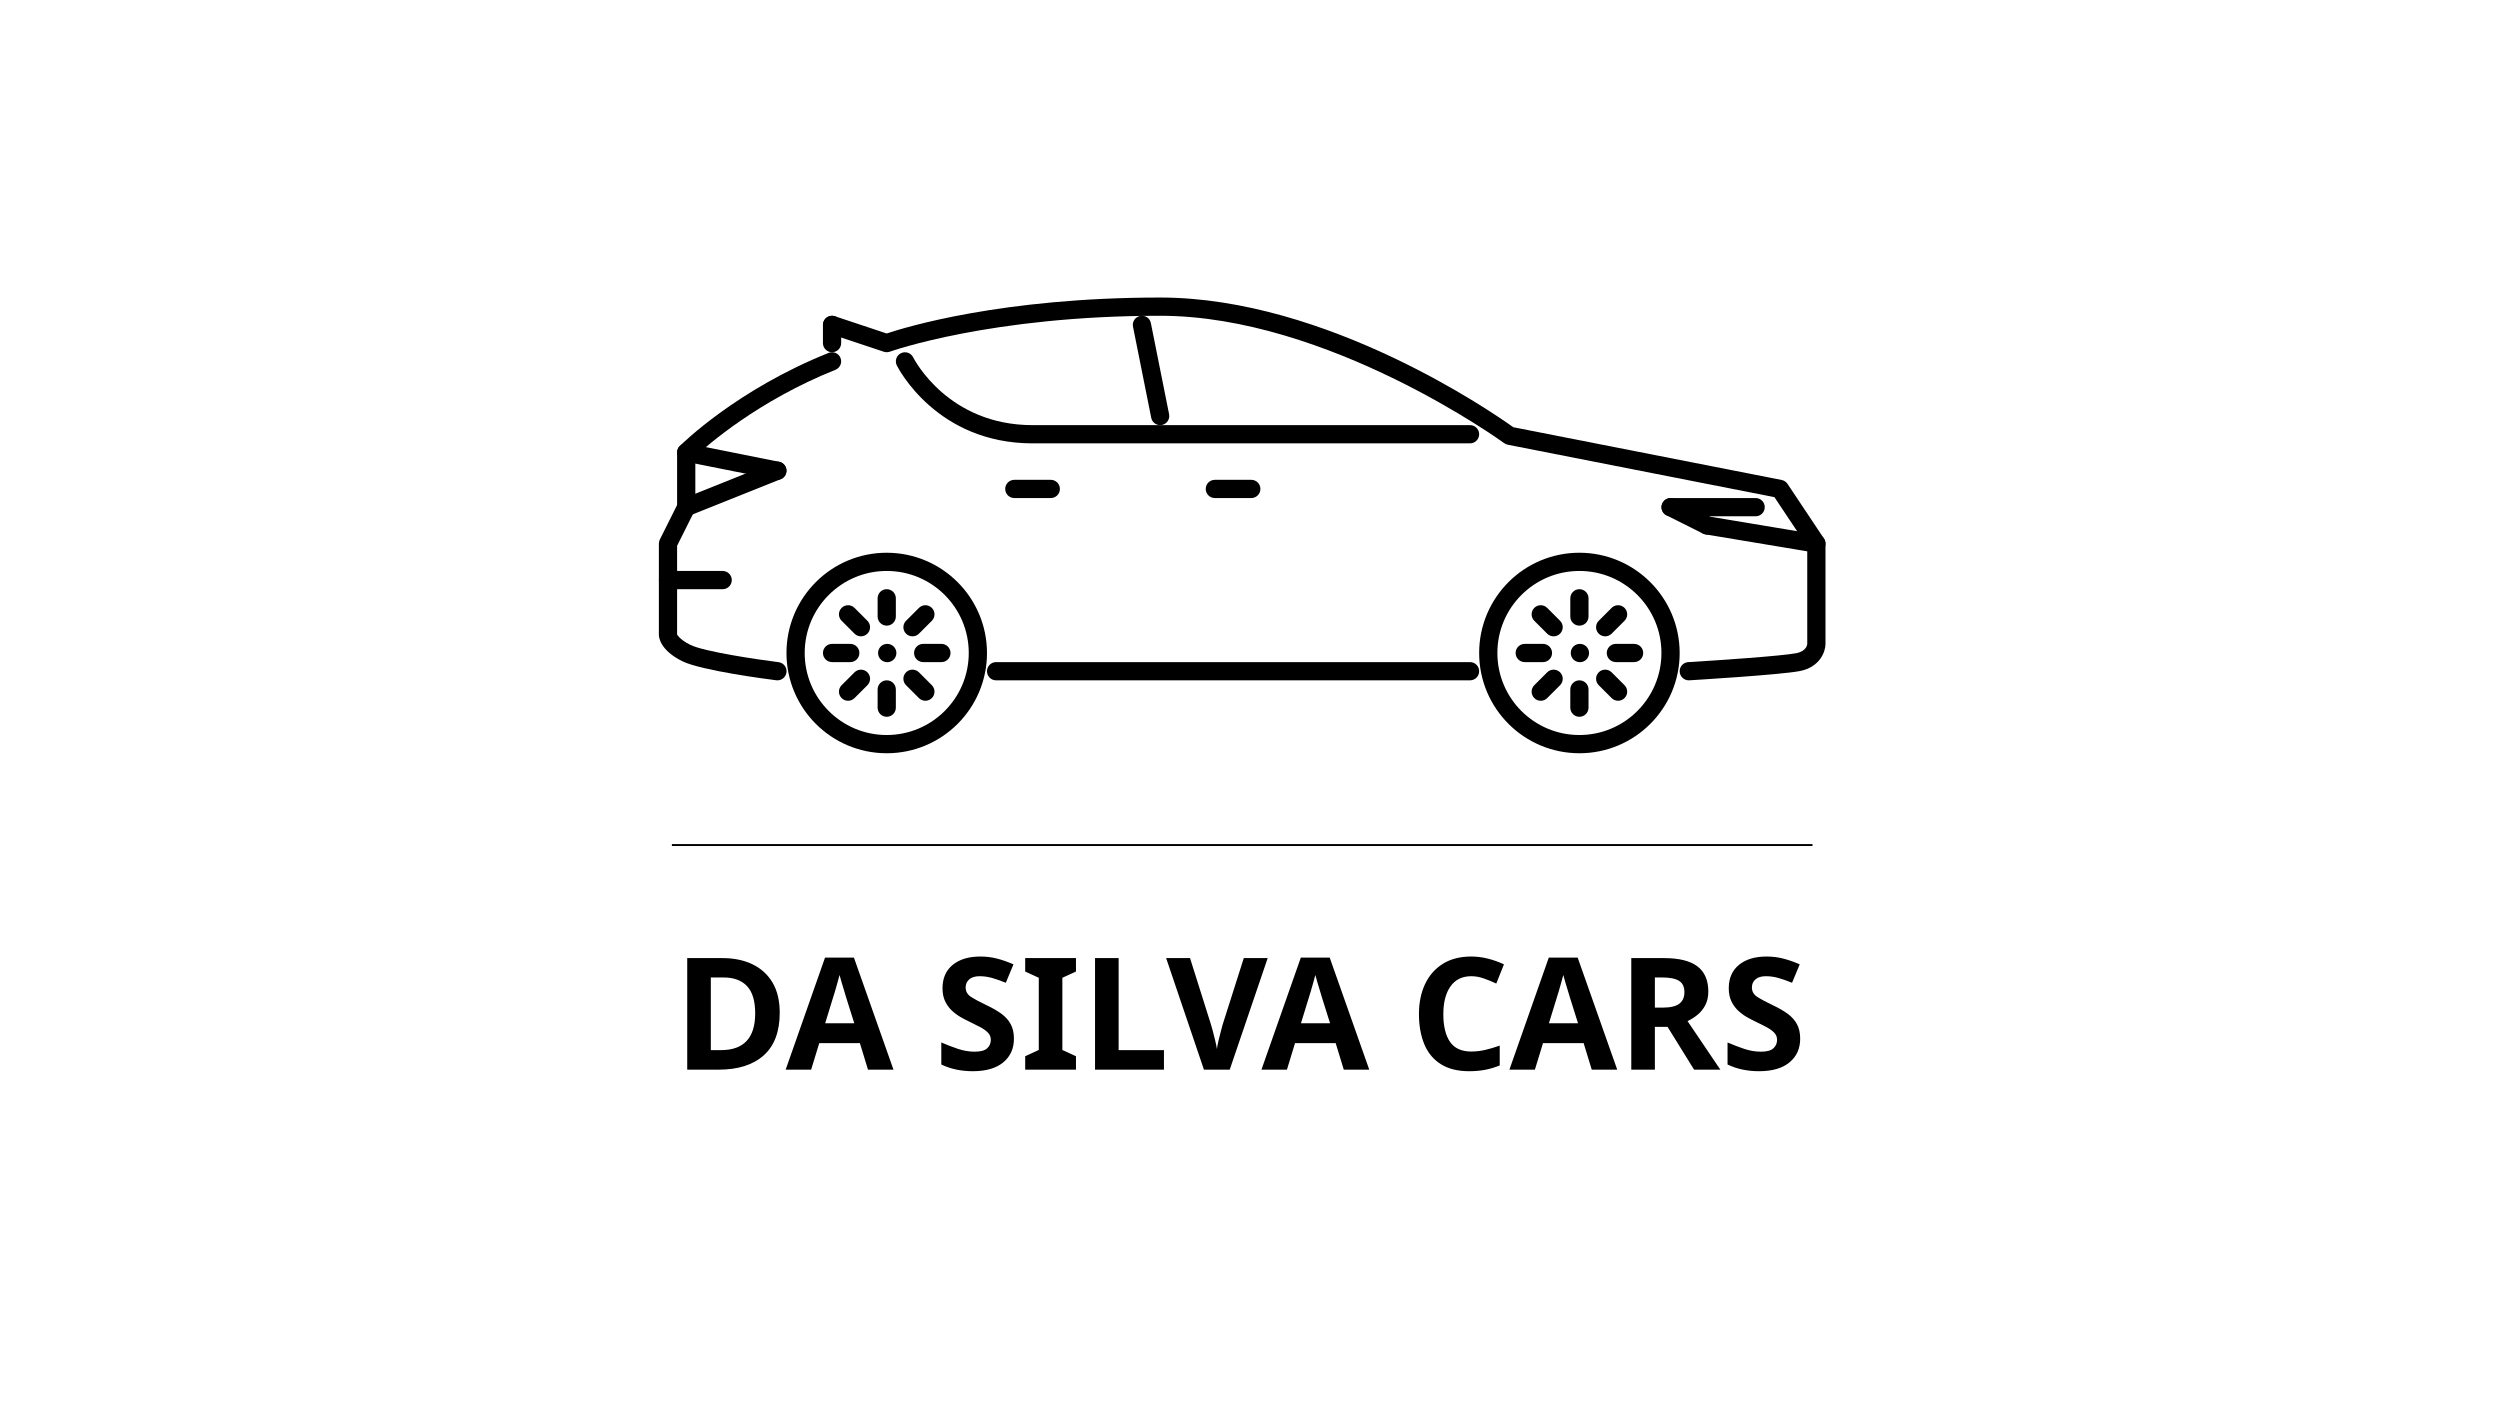
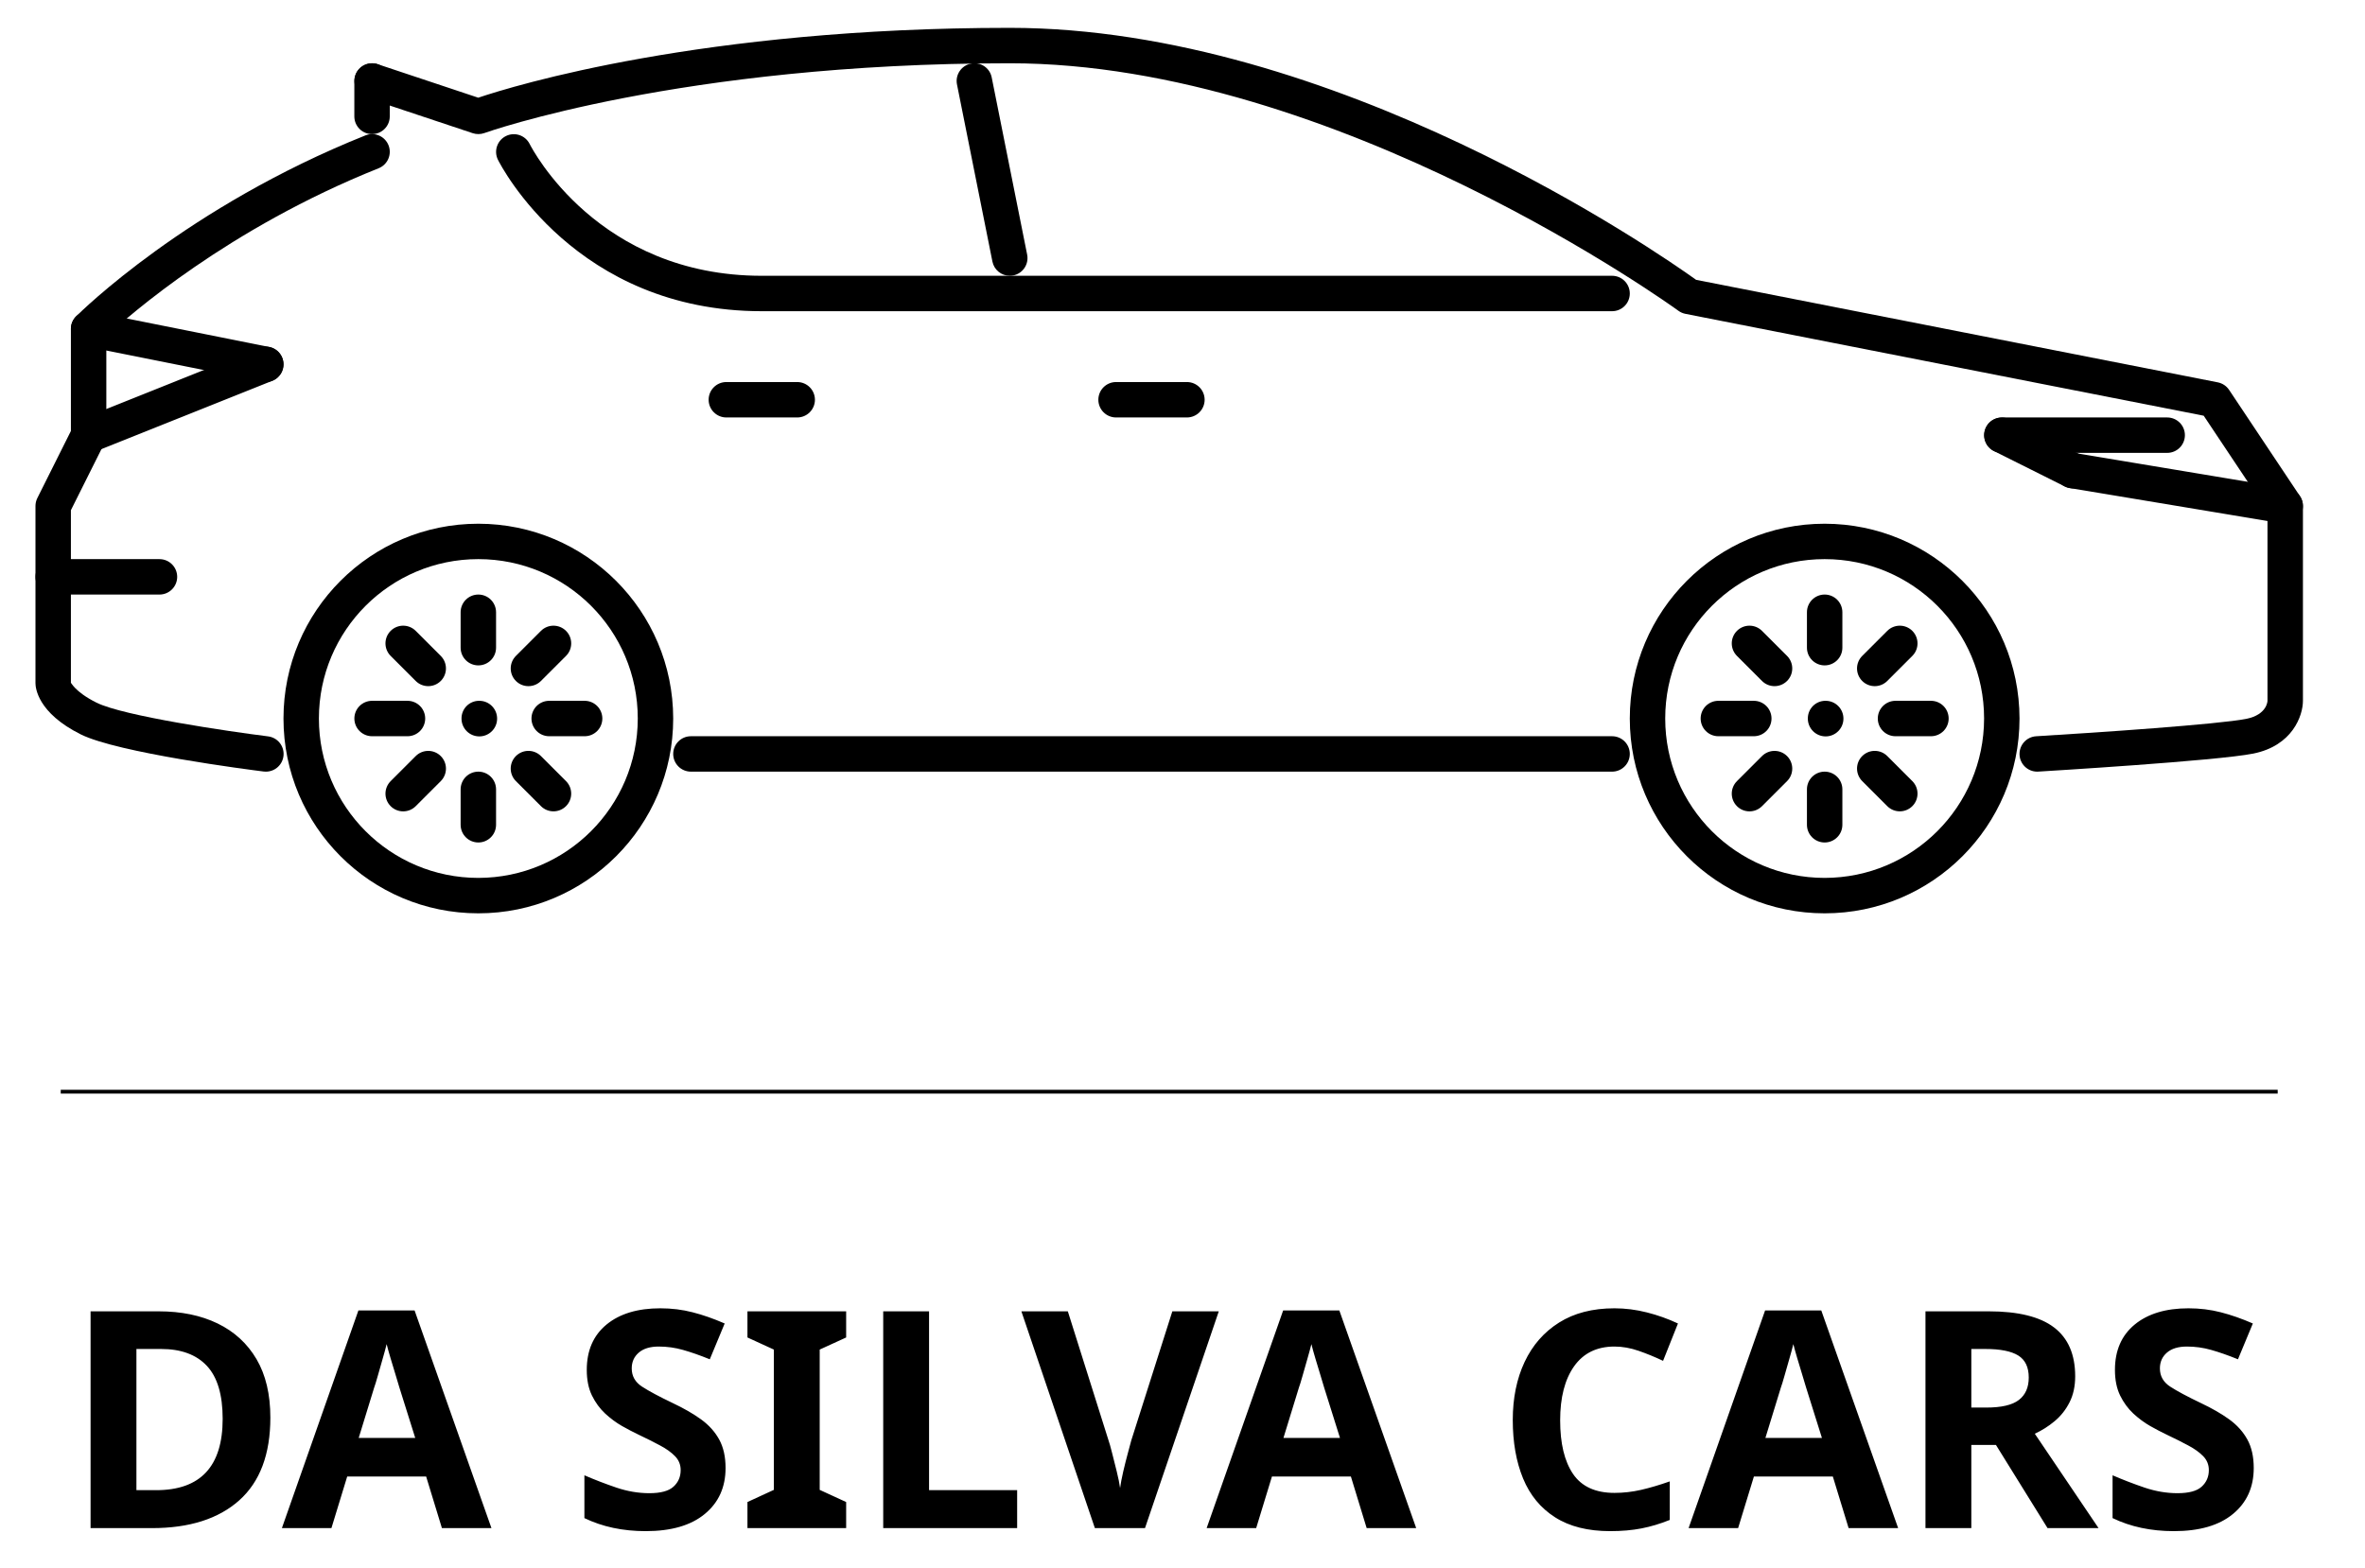
- <svg xmlns="http://www.w3.org/2000/svg" width="1280" height="720" viewBox="0 0 1280 720">
+ <svg xmlns="http://www.w3.org/2000/svg" width="623" height="413" viewBox="0 0 623 413">
  <defs>
    <clipPath id="clip-Custom_Size_1">
-       <rect width="1280" height="720" />
+       <rect width="623" height="413" />
    </clipPath>
  </defs>
  <g id="Custom_Size_1" data-name="Custom Size – 1" clip-path="url(#clip-Custom_Size_1)">
-     <text id="DA_SILVA_CARS" data-name="DA SILVA CARS" transform="translate(344.656 547.664)" font-size="80" font-family="JosefinSans-Bold, Josefin Sans" font-weight="700">
+     <text id="DA_SILVA_CARS" data-name="DA SILVA CARS" transform="translate(16.656 402.664)" font-size="80" font-family="JosefinSans-Bold, Josefin Sans" font-weight="700">
      <tspan x="0" y="0">DA SILVA CARS</tspan>
    </text>
-     <line id="Line_1" data-name="Line 1" x2="584" transform="translate(344 432.664)" fill="none" stroke="#000" stroke-width="1" />
-     <g id="car" transform="translate(337.344 -3.626)">
+     <line id="Line_1" data-name="Line 1" x2="584" transform="translate(16 287.664)" fill="none" stroke="#000" stroke-width="1" />
+     <g id="car" transform="translate(9.344 -148.626)">
      <g id="Group_2" data-name="Group 2" transform="translate(83.998 155.962)">
        <g id="Group_1" data-name="Group 1">
          <path id="Path_1" data-name="Path 1" d="M584.514,279.369l-18.666-28a4.677,4.677,0,0,0-2.98-1.991L425.444,222.364c-9.99-7.164-95.208-66.4-180.8-66.4-81.034,0-130.625,15.248-140.022,18.405l-26.5-8.831a4.665,4.665,0,0,0-2.953,8.85l28,9.334a4.723,4.723,0,0,0,3.068-.036c.51-.187,51.737-18.388,138.4-18.388,86.065,0,175.247,64.561,176.132,65.213a4.738,4.738,0,0,0,1.86.816l136.522,26.841,16.806,25.206V333.29c0,.036-.064,3.645-5.587,4.757-7.126,1.422-39.327,3.629-55.359,4.586a4.667,4.667,0,0,0,.282,9.325,2.415,2.415,0,0,0,.285-.012c1.913-.118,47.093-2.834,56.635-4.749,10.345-2.077,13.079-10.007,13.079-13.908V281.958A4.668,4.668,0,0,0,584.514,279.369Z" transform="translate(-71.984 -155.962)" />
        </g>
      </g>
      <g id="Group_4" data-name="Group 4" transform="translate(0 183.959)">
        <g id="Group_3" data-name="Group 3">
          <path id="Path_2" data-name="Path 2" d="M93,182.894a4.663,4.663,0,0,0-6.066-2.6C39.916,199.1,11.872,226.82,10.7,227.992a4.665,4.665,0,0,0-1.368,3.3v26.9L.492,275.868A4.677,4.677,0,0,0,0,277.956V324.62c0,1.258.574,7.849,11.918,13.508,9.761,4.866,44.263,9.3,48.168,9.789.2.018.392.036.583.036a4.666,4.666,0,0,0,.574-9.3c-10.163-1.275-38.089-5.351-45.161-8.878-5.874-2.934-6.726-5.451-6.749-5.2V279.06l8.842-17.682a4.692,4.692,0,0,0,.491-2.088v-26c6.089-5.655,32.142-28.5,71.729-44.332A4.668,4.668,0,0,0,93,182.894Z" transform="translate(0 -179.955)" />
        </g>
      </g>
      <g id="Group_6" data-name="Group 6" transform="translate(167.994 342.625)">
        <g id="Group_5" data-name="Group 5">
          <path id="Path_3" data-name="Path 3" d="M391.29,315.927H148.632a4.666,4.666,0,1,0,0,9.333H391.29a4.666,4.666,0,1,0,0-9.333Z" transform="translate(-143.966 -315.927)" />
        </g>
      </g>
      <g id="Group_8" data-name="Group 8" transform="translate(279.989 249.295)">
        <g id="Group_7" data-name="Group 7">
          <path id="Path_4" data-name="Path 4" d="M263.275,235.946H244.609a4.666,4.666,0,0,0,0,9.333h18.666a4.666,4.666,0,0,0,0-9.333Z" transform="translate(-239.943 -235.946)" />
        </g>
      </g>
      <g id="Group_10" data-name="Group 10" transform="translate(177.328 249.295)">
        <g id="Group_9" data-name="Group 9">
          <path id="Path_5" data-name="Path 5" d="M175.3,235.946H156.631a4.666,4.666,0,0,0,0,9.333H175.3a4.666,4.666,0,0,0,0-9.333Z" transform="translate(-151.965 -235.946)" />
        </g>
      </g>
      <g id="Group_12" data-name="Group 12" transform="translate(121.329 183.966)">
        <g id="Group_11" data-name="Group 11">
          <path id="Path_6" data-name="Path 6" d="M397.965,217.291H173.974c-43.078,0-60.447-33.345-61.162-34.762a4.667,4.667,0,0,0-8.344,4.183c.816,1.631,20.521,39.911,69.505,39.911H397.965a4.666,4.666,0,1,0,0-9.333Z" transform="translate(-103.975 -179.96)" />
        </g>
      </g>
      <g id="Group_14" data-name="Group 14" transform="translate(83.997 165.298)">
        <g id="Group_13" data-name="Group 13">
          <path id="Path_7" data-name="Path 7" d="M76.649,163.963a4.664,4.664,0,0,0-4.666,4.666v9.333a4.666,4.666,0,0,0,9.333,0v-9.333A4.664,4.664,0,0,0,76.649,163.963Z" transform="translate(-71.983 -163.963)" />
        </g>
      </g>
      <g id="Group_16" data-name="Group 16" transform="translate(0 295.96)">
        <g id="Group_15" data-name="Group 15">
          <path id="Path_8" data-name="Path 8" d="M32.666,275.936h-28a4.666,4.666,0,1,0,0,9.333h28a4.666,4.666,0,1,0,0-9.333Z" transform="translate(0 -275.936)" />
        </g>
      </g>
      <g id="Group_18" data-name="Group 18" transform="translate(9.331 239.958)">
        <g id="Group_17" data-name="Group 17">
          <path id="Path_9" data-name="Path 9" d="M63.663,230.882a4.666,4.666,0,0,0-6.066-2.6L10.933,246.947a4.667,4.667,0,0,0,1.732,9,4.6,4.6,0,0,0,1.732-.334l46.664-18.666A4.668,4.668,0,0,0,63.663,230.882Z" transform="translate(-7.996 -227.944)" />
        </g>
      </g>
      <g id="Group_20" data-name="Group 20" transform="translate(9.332 230.625)">
        <g id="Group_19" data-name="Group 19">
          <path id="Path_10" data-name="Path 10" d="M60.246,229.375l-46.665-9.333a4.666,4.666,0,1,0-1.832,9.151l46.665,9.333a4.554,4.554,0,0,0,.921.091,4.666,4.666,0,0,0,.911-9.242Z" transform="translate(-7.997 -219.946)" />
        </g>
      </g>
      <g id="Group_22" data-name="Group 22" transform="translate(242.657 165.287)">
        <g id="Group_21" data-name="Group 21">
          <path id="Path_11" data-name="Path 11" d="M226.526,214.379l-9.333-46.665a4.62,4.62,0,0,0-5.491-3.659,4.667,4.667,0,0,0-3.659,5.491l9.333,46.665a4.664,4.664,0,0,0,4.571,3.75,4.535,4.535,0,0,0,.921-.091A4.667,4.667,0,0,0,226.526,214.379Z" transform="translate(-207.95 -163.954)" />
        </g>
      </g>
      <g id="Group_24" data-name="Group 24" transform="translate(531.979 267.95)">
        <g id="Group_23" data-name="Group 23" transform="translate(0 0)">
          <path id="Path_12" data-name="Path 12" d="M517.322,261.339l-56-9.333a4.666,4.666,0,1,0-1.532,9.206l56,9.333a4.449,4.449,0,0,0,.775.064,4.667,4.667,0,0,0,.757-9.27Z" transform="translate(-455.891 -251.933)" />
        </g>
      </g>
      <g id="Group_26" data-name="Group 26" transform="translate(513.315 258.633)">
        <g id="Group_25" data-name="Group 25">
          <path id="Path_13" data-name="Path 13" d="M465.315,253.769l-18.666-9.333a4.667,4.667,0,0,0-4.174,8.348l18.666,9.333a4.667,4.667,0,1,0,4.174-8.348Z" transform="translate(-439.896 -243.948)" />
        </g>
      </g>
      <g id="Group_28" data-name="Group 28" transform="translate(513.314 258.628)">
        <g id="Group_27" data-name="Group 27">
          <path id="Path_14" data-name="Path 14" d="M488.129,243.944H444.563a4.666,4.666,0,1,0,0,9.333h43.566a4.666,4.666,0,0,0,0-9.333Z" transform="translate(-439.896 -243.944)" />
        </g>
      </g>
      <g id="Group_30" data-name="Group 30" transform="translate(466.886 333.291)">
        <g id="Group_29" data-name="Group 29">
          <path id="Path_15" data-name="Path 15" d="M404.82,307.928h-.1a4.624,4.624,0,0,0-4.612,4.666,4.689,4.689,0,1,0,4.712-4.666Z" transform="translate(-400.108 -307.928)" />
        </g>
      </g>
      <g id="Group_32" data-name="Group 32" transform="translate(419.984 286.628)">
        <g id="Group_31" data-name="Group 31">
          <path id="Path_16" data-name="Path 16" d="M411.246,267.939a51.331,51.331,0,1,0,51.332,51.331A51.388,51.388,0,0,0,411.246,267.939Zm0,93.329a42,42,0,1,1,42-42A42.044,42.044,0,0,1,411.246,361.268Z" transform="translate(-359.915 -267.939)" />
        </g>
      </g>
      <g id="Group_34" data-name="Group 34" transform="translate(466.649 305.292)">
        <g id="Group_33" data-name="Group 33" transform="translate(0 0)">
          <path id="Path_17" data-name="Path 17" d="M404.571,283.934a4.664,4.664,0,0,0-4.666,4.666v9.333a4.667,4.667,0,0,0,9.334,0V288.6A4.665,4.665,0,0,0,404.571,283.934Z" transform="translate(-399.905 -283.934)" />
        </g>
      </g>
      <g id="Group_36" data-name="Group 36" transform="translate(466.649 351.958)">
        <g id="Group_35" data-name="Group 35">
          <path id="Path_18" data-name="Path 18" d="M404.571,323.925a4.663,4.663,0,0,0-4.666,4.665v9.333a4.667,4.667,0,1,0,9.334,0V328.59A4.664,4.664,0,0,0,404.571,323.925Z" transform="translate(-399.905 -323.925)" />
        </g>
      </g>
      <g id="Group_38" data-name="Group 38" transform="translate(438.65 333.291)">
        <g id="Group_37" data-name="Group 37">
          <path id="Path_19" data-name="Path 19" d="M389.91,307.928h-9.333a4.667,4.667,0,0,0,0,9.334h9.333a4.667,4.667,0,0,0,0-9.334Z" transform="translate(-375.911 -307.928)" />
        </g>
      </g>
      <g id="Group_40" data-name="Group 40" transform="translate(485.316 333.291)">
        <g id="Group_39" data-name="Group 39">
          <path id="Path_20" data-name="Path 20" d="M429.9,307.928h-9.333a4.667,4.667,0,0,0,0,9.334H429.9a4.667,4.667,0,1,0,0-9.334Z" transform="translate(-415.902 -307.928)" />
        </g>
      </g>
      <g id="Group_42" data-name="Group 42" transform="translate(446.853 313.496)">
        <g id="Group_41" data-name="Group 41" transform="translate(0 0)">
          <path id="Path_21" data-name="Path 21" d="M397.5,298.93l-6.6-6.6a4.666,4.666,0,1,0-6.6,6.6l6.6,6.6a4.665,4.665,0,0,0,6.6-6.6Z" transform="translate(-382.941 -290.965)" />
        </g>
      </g>
      <g id="Group_44" data-name="Group 44" transform="translate(479.847 346.489)">
        <g id="Group_43" data-name="Group 43" transform="translate(0 0)">
          <path id="Path_22" data-name="Path 22" d="M425.78,327.2l-6.6-6.6a4.666,4.666,0,0,0-6.6,6.6l6.6,6.6a4.666,4.666,0,0,0,6.6-6.6Z" transform="translate(-411.216 -319.239)" />
        </g>
      </g>
      <g id="Group_46" data-name="Group 46" transform="translate(446.853 346.489)">
        <g id="Group_45" data-name="Group 45" transform="translate(0 0)">
          <path id="Path_23" data-name="Path 23" d="M397.5,320.606a4.664,4.664,0,0,0-6.6,0l-6.6,6.6a4.666,4.666,0,0,0,6.6,6.6l6.6-6.6A4.665,4.665,0,0,0,397.5,320.606Z" transform="translate(-382.941 -319.239)" />
        </g>
      </g>
      <g id="Group_48" data-name="Group 48" transform="translate(479.846 313.496)">
        <g id="Group_47" data-name="Group 47" transform="translate(0 0)">
          <path id="Path_24" data-name="Path 24" d="M425.779,292.332a4.665,4.665,0,0,0-6.6,0l-6.6,6.6a4.666,4.666,0,1,0,6.6,6.6l6.6-6.6A4.665,4.665,0,0,0,425.779,292.332Z" transform="translate(-411.215 -290.965)" />
        </g>
      </g>
      <g id="Group_50" data-name="Group 50" transform="translate(112.229 333.291)">
        <g id="Group_49" data-name="Group 49">
          <path id="Path_25" data-name="Path 25" d="M100.889,307.928H100.8a4.626,4.626,0,0,0-4.621,4.666,4.689,4.689,0,1,0,4.712-4.666Z" transform="translate(-96.177 -307.928)" />
        </g>
      </g>
      <g id="Group_52" data-name="Group 52" transform="translate(65.34 286.628)">
        <g id="Group_51" data-name="Group 51">
          <path id="Path_26" data-name="Path 26" d="M107.318,267.939a51.331,51.331,0,1,0,51.331,51.331A51.381,51.381,0,0,0,107.318,267.939Zm0,93.329a42,42,0,1,1,42-42A42.039,42.039,0,0,1,107.318,361.268Z" transform="translate(-55.995 -267.939)" />
        </g>
      </g>
      <g id="Group_54" data-name="Group 54" transform="translate(111.997 305.292)">
        <g id="Group_53" data-name="Group 53" transform="translate(0 0)">
          <path id="Path_27" data-name="Path 27" d="M100.644,283.934a4.664,4.664,0,0,0-4.666,4.666v9.333a4.666,4.666,0,1,0,9.333,0V288.6A4.664,4.664,0,0,0,100.644,283.934Z" transform="translate(-95.978 -283.934)" />
        </g>
      </g>
      <g id="Group_56" data-name="Group 56" transform="translate(111.997 351.958)">
        <g id="Group_55" data-name="Group 55">
          <path id="Path_28" data-name="Path 28" d="M100.644,323.925a4.663,4.663,0,0,0-4.666,4.665v9.333a4.666,4.666,0,1,0,9.333,0V328.59A4.663,4.663,0,0,0,100.644,323.925Z" transform="translate(-95.978 -323.925)" />
        </g>
      </g>
      <g id="Group_58" data-name="Group 58" transform="translate(84.007 333.291)">
        <g id="Group_57" data-name="Group 57">
          <path id="Path_29" data-name="Path 29" d="M85.982,307.928H76.658a4.667,4.667,0,0,0,0,9.334h9.324a4.667,4.667,0,0,0,0-9.334Z" transform="translate(-71.992 -307.928)" />
        </g>
      </g>
      <g id="Group_60" data-name="Group 60" transform="translate(130.662 333.291)">
        <g id="Group_59" data-name="Group 59">
          <path id="Path_30" data-name="Path 30" d="M125.973,307.928H116.64a4.667,4.667,0,0,0,0,9.334h9.333a4.667,4.667,0,0,0,0-9.334Z" transform="translate(-111.974 -307.928)" />
        </g>
      </g>
      <g id="Group_62" data-name="Group 62" transform="translate(92.2 313.496)">
        <g id="Group_61" data-name="Group 61" transform="translate(0 0)">
          <path id="Path_31" data-name="Path 31" d="M93.577,298.93l-6.6-6.6a4.666,4.666,0,1,0-6.6,6.6l6.6,6.6a4.666,4.666,0,1,0,6.6-6.6Z" transform="translate(-79.013 -290.965)" />
        </g>
      </g>
      <g id="Group_64" data-name="Group 64" transform="translate(125.192 346.489)">
        <g id="Group_63" data-name="Group 63" transform="translate(0 0)">
          <path id="Path_32" data-name="Path 32" d="M121.851,327.2l-6.6-6.6a4.666,4.666,0,1,0-6.6,6.6l6.6,6.6a4.666,4.666,0,0,0,6.6-6.6Z" transform="translate(-107.287 -319.239)" />
        </g>
      </g>
      <g id="Group_66" data-name="Group 66" transform="translate(92.201 346.489)">
        <g id="Group_65" data-name="Group 65" transform="translate(0 0)">
          <path id="Path_33" data-name="Path 33" d="M93.578,320.606a4.665,4.665,0,0,0-6.6,0l-6.6,6.6a4.666,4.666,0,0,0,6.6,6.6l6.6-6.6A4.665,4.665,0,0,0,93.578,320.606Z" transform="translate(-79.014 -319.239)" />
        </g>
      </g>
      <g id="Group_68" data-name="Group 68" transform="translate(125.194 313.496)">
        <g id="Group_67" data-name="Group 67" transform="translate(0 0)">
          <path id="Path_34" data-name="Path 34" d="M121.852,292.332a4.665,4.665,0,0,0-6.6,0l-6.6,6.6a4.666,4.666,0,1,0,6.6,6.6l6.6-6.6A4.665,4.665,0,0,0,121.852,292.332Z" transform="translate(-107.288 -290.965)" />
        </g>
      </g>
    </g>
  </g>
</svg>
